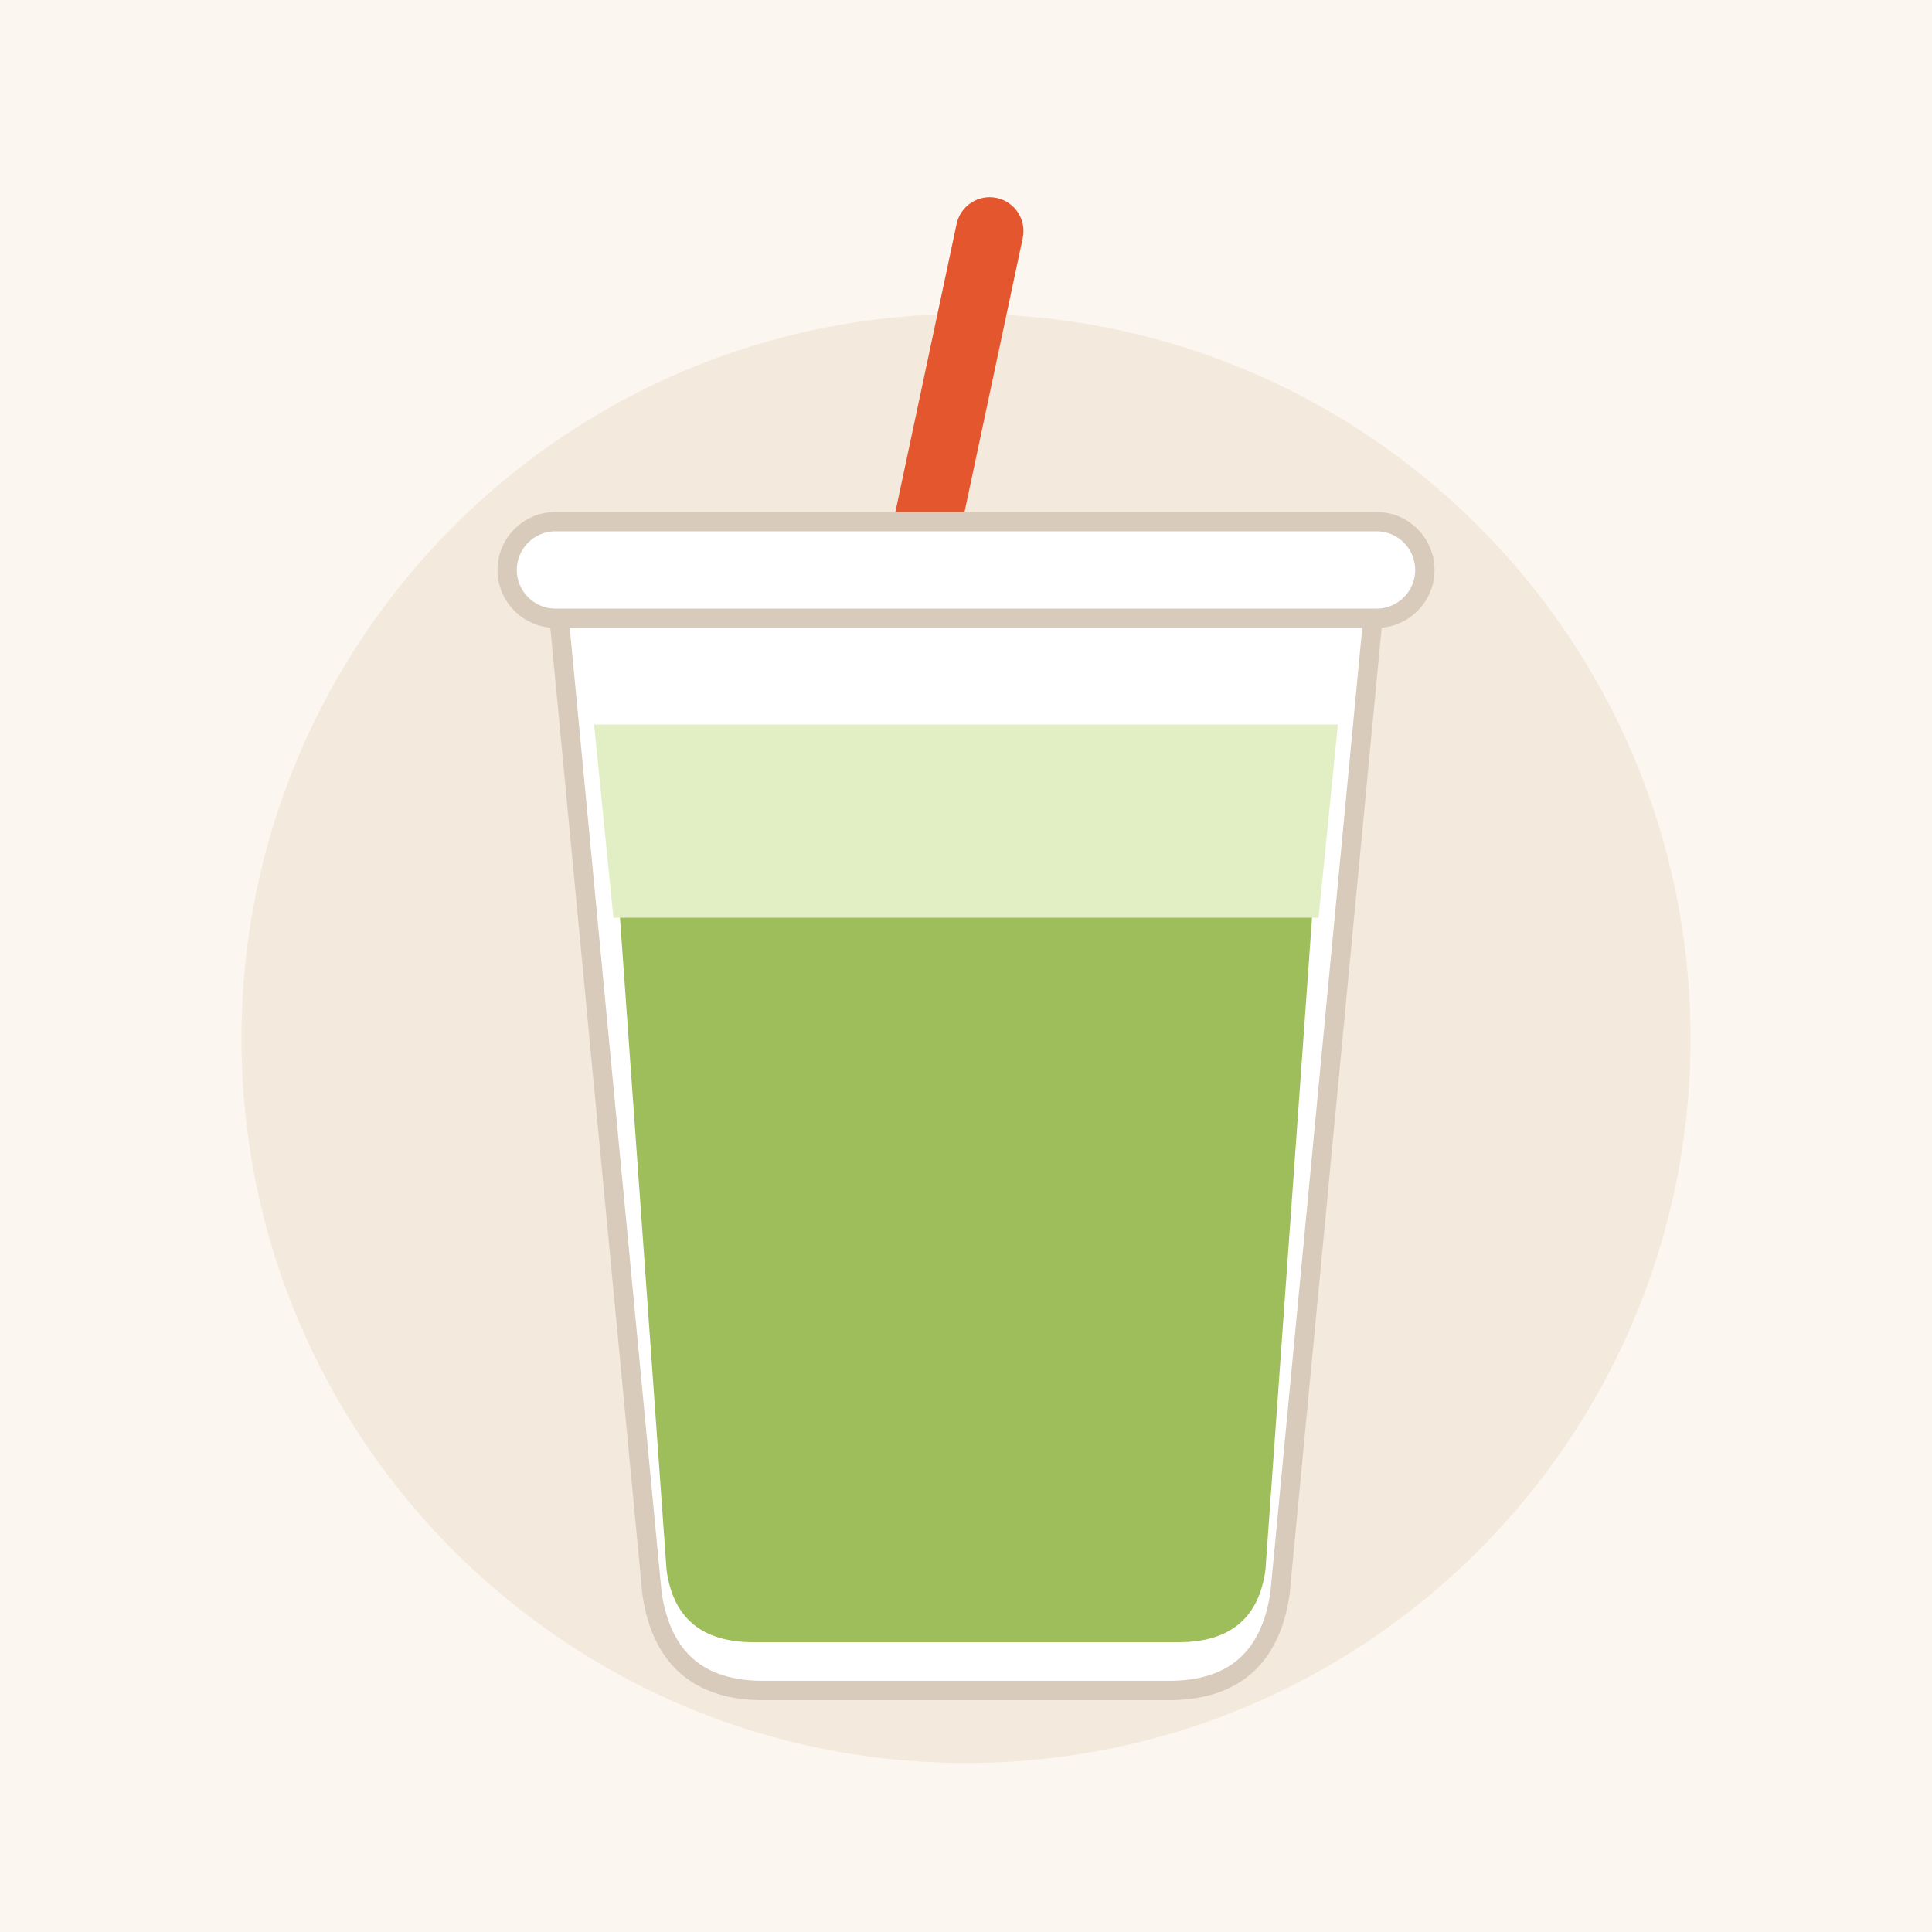
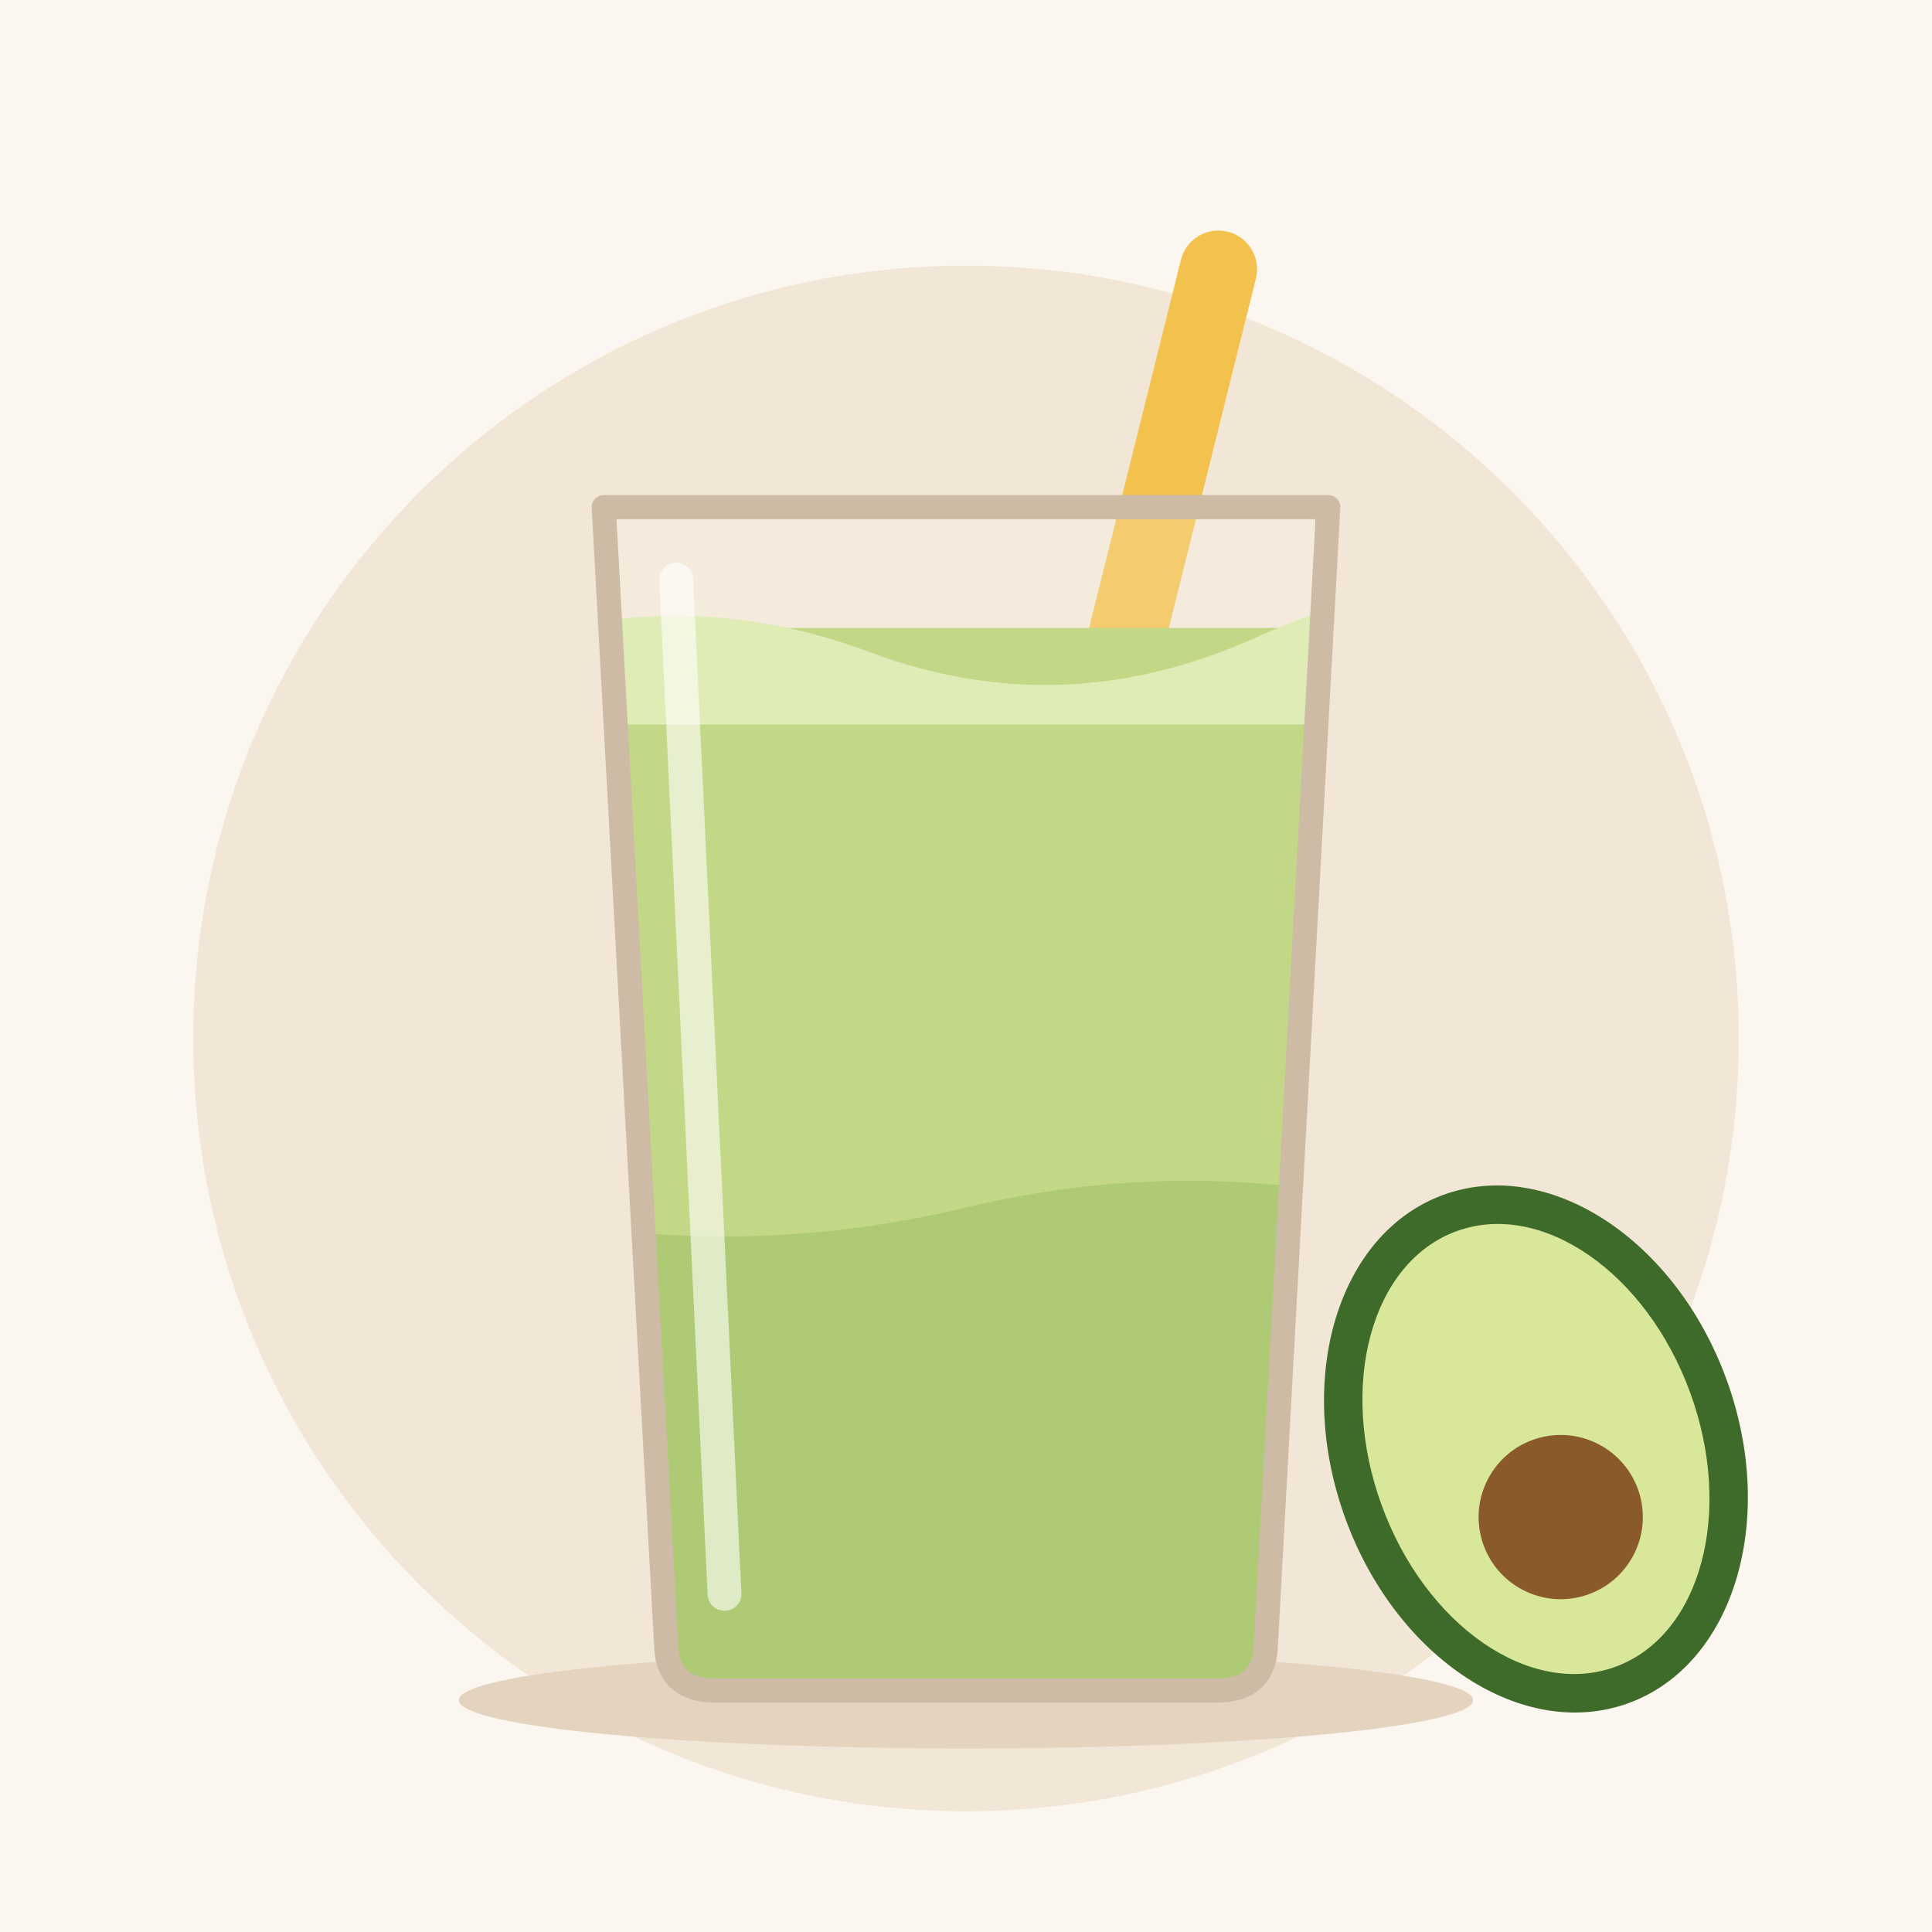
<svg xmlns="http://www.w3.org/2000/svg" viewBox="0 0 400 400" width="400" height="400">
  <rect width="400" height="400" fill="#FBF6EF" />
-   <circle cx="200" cy="215" r="150" fill="#F3E9DC" />
-   <rect x="190" y="40" width="14" height="90" rx="7" fill="#E4572E" transform="rotate(12 197 85)" />
-   <path d="M115 120 H285 L265 330 Q262 350 242 350 H158 Q138 350 135 330 Z" fill="#FFFFFF" stroke="#D8CBBB" stroke-width="4" />
-   <path d="M128 185 H272 L262 325 Q260 340 244 340 H156 Q140 340 138 325 Z" fill="#9DBE5A" />
-   <path d="M123 150 H277 L273 190 H127 Z" fill="#E2EFC4" />
-   <rect x="105" y="108" width="190" height="20" rx="10" fill="#FFFFFF" stroke="#D8CBBB" stroke-width="4" />
+   <circle cx="200" cy="215" r="160" fill="#F2E6D6" />
+   <ellipse cx="200" cy="352" rx="105" ry="10" fill="#E3D3BF" />
+   <rect x="222" y="45" width="16" height="200" rx="8" fill="#F2C14E" transform="rotate(14 230 145)" />
+   <defs>
+     <clipPath id="g9">
+       <path d="M125 105 L275 105 L262 342 Q261 350 252 350 L148 350 Q139 350 138 342 Z" />
+     </clipPath>
+   </defs>
+   <g clip-path="url(#g9)">
+     <rect x="100" y="130" width="200" height="230" fill="#B5CF6B" />
+     <path d="M100 135 Q140 120 180 135 T260 132 T300 135 L300 150 L100 150 Z" fill="#D9E8A6" />
+     <path d="M100 250 Q150 262 200 250 T300 252 L300 360 L100 360 Z" fill="#9EBE55" />
+   </g>
+   <path d="M125 105 L275 105 L262 342 Q261 350 252 350 L148 350 Q139 350 138 342 Z" fill="#FFFFFF" fill-opacity="0.18" stroke="#CDBBA6" stroke-width="5" stroke-linejoin="round" />
+   <path d="M140 120 L150 330" stroke="#FFFFFF" stroke-opacity="0.6" stroke-width="7" stroke-linecap="round" />
+   <g transform="rotate(-20 318 300)">
+     <ellipse cx="318" cy="300" rx="42" ry="56" fill="#3F6B2A" />
+     <ellipse cx="318" cy="300" rx="34" ry="48" fill="#D8E79A" />
+     <circle cx="318" cy="315" r="17" fill="#8B5A2B" />
+   </g>
</svg>
